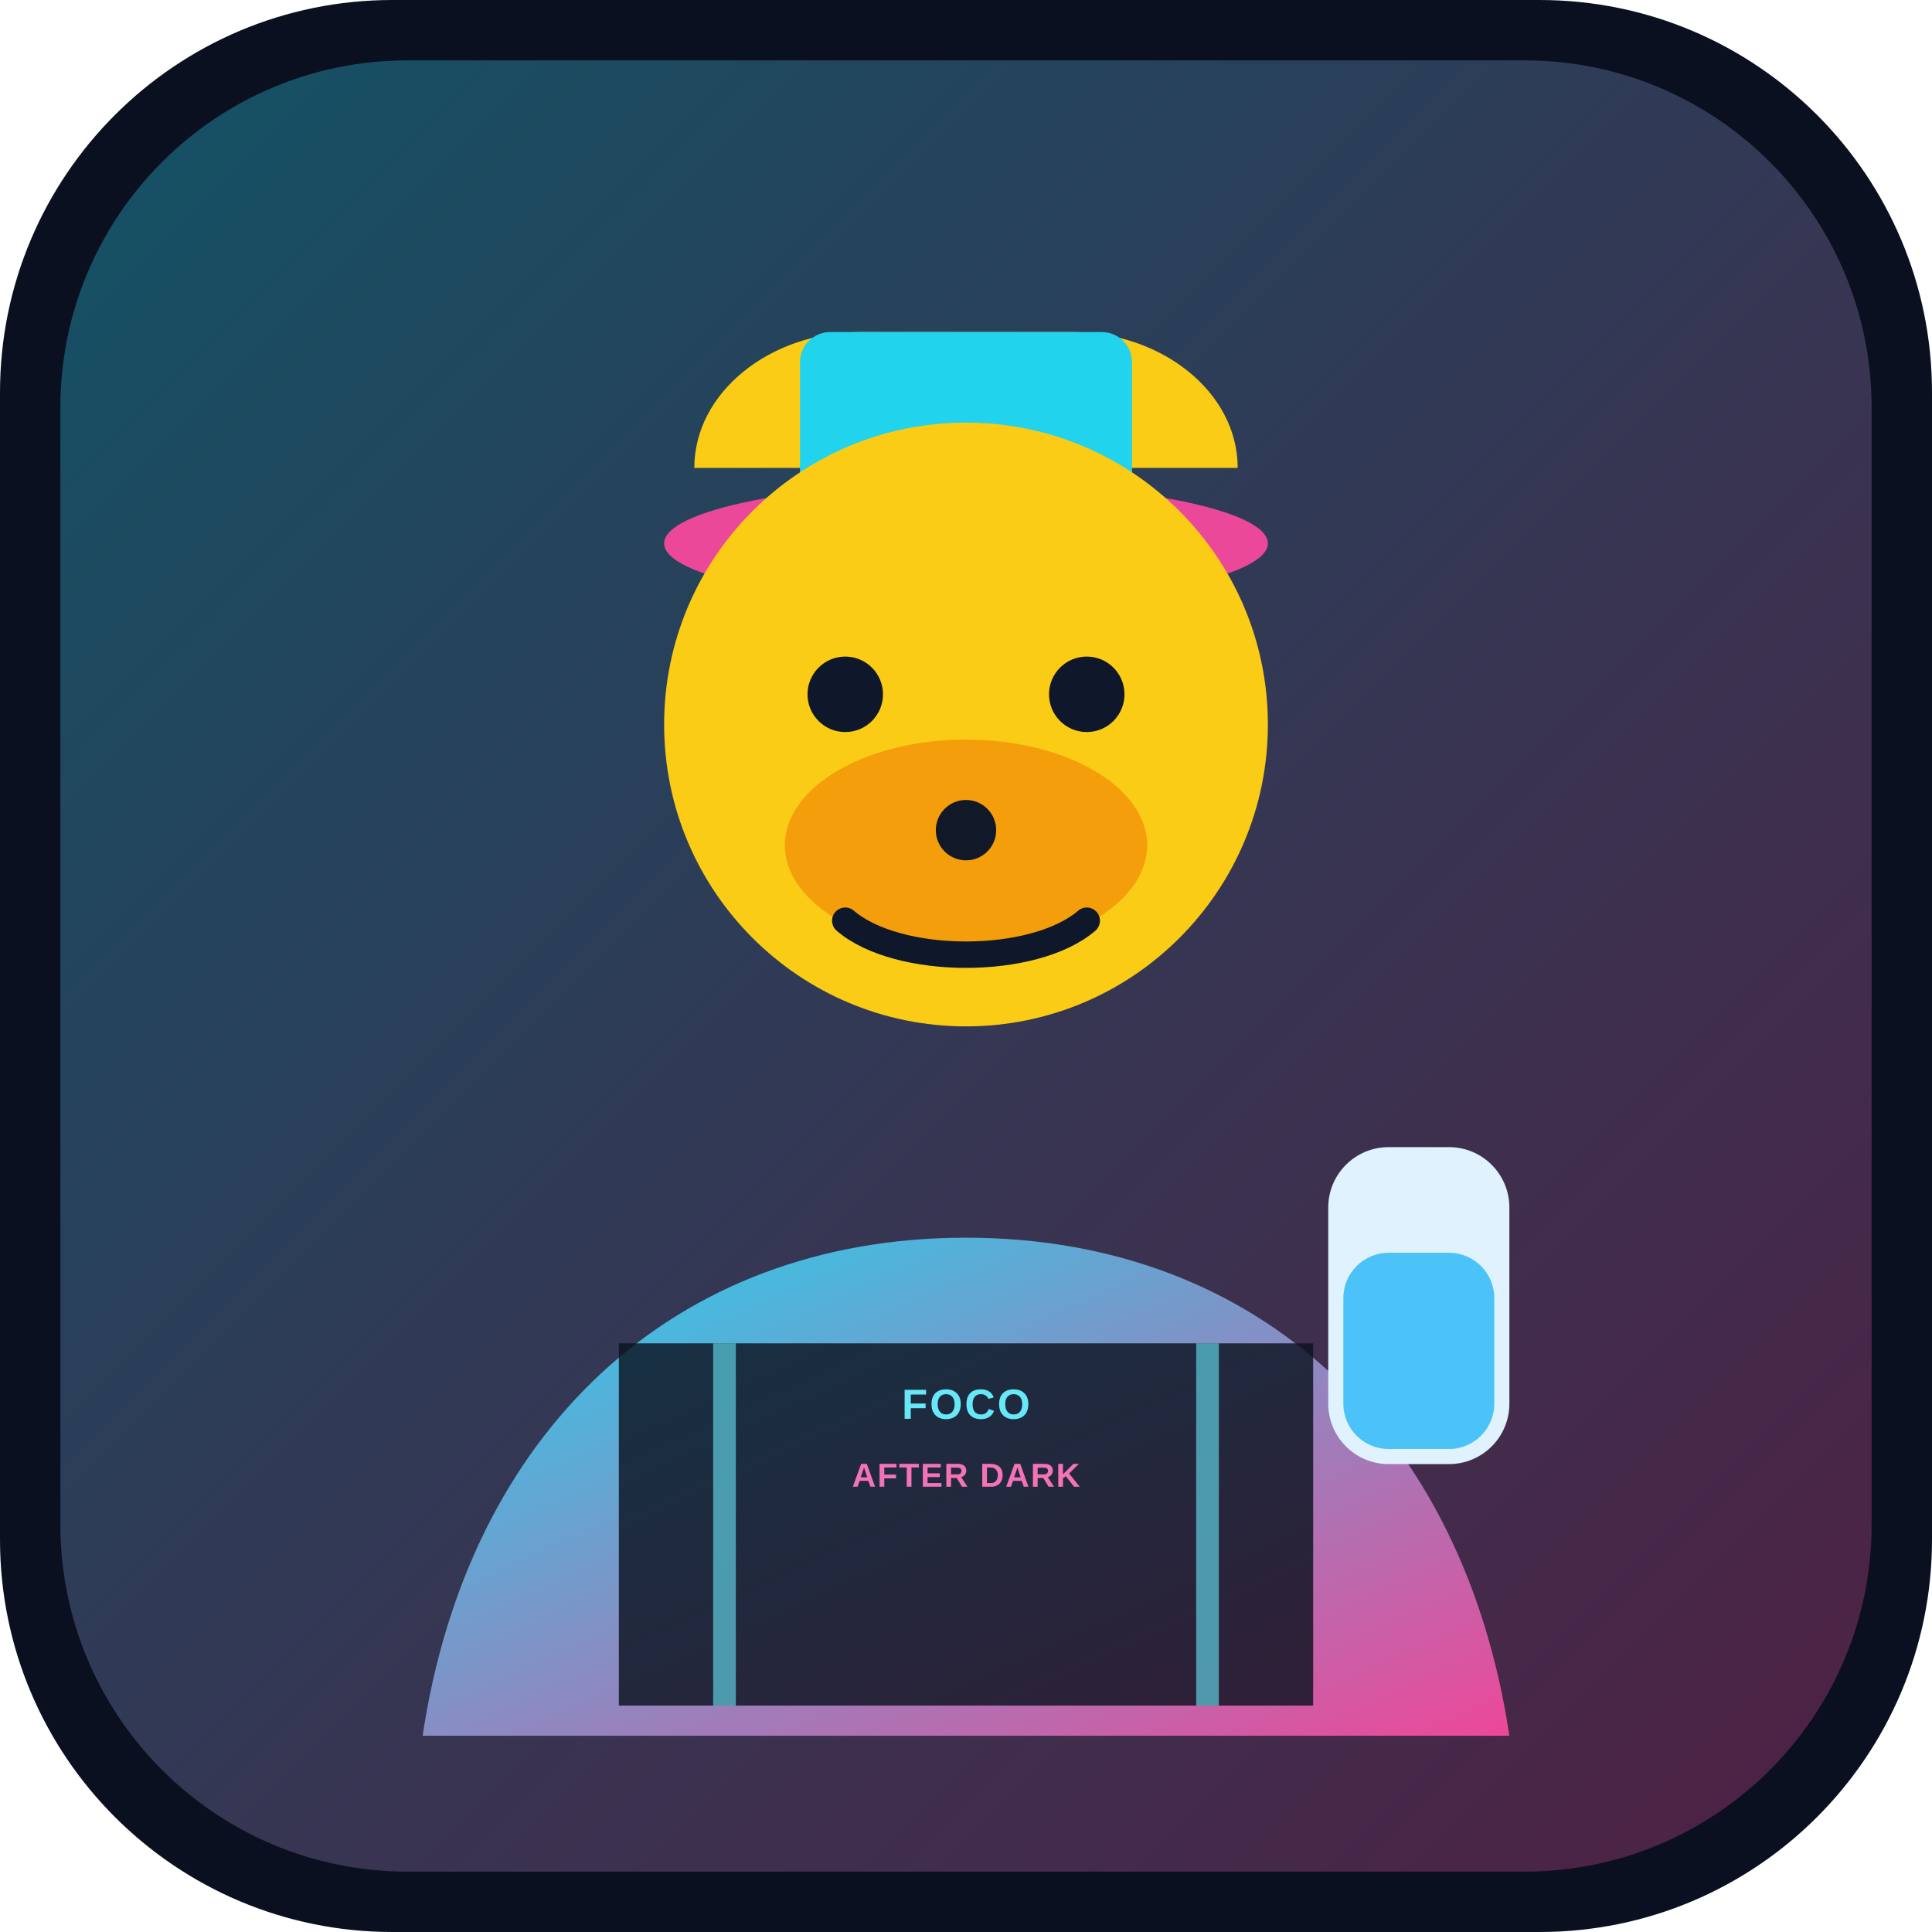
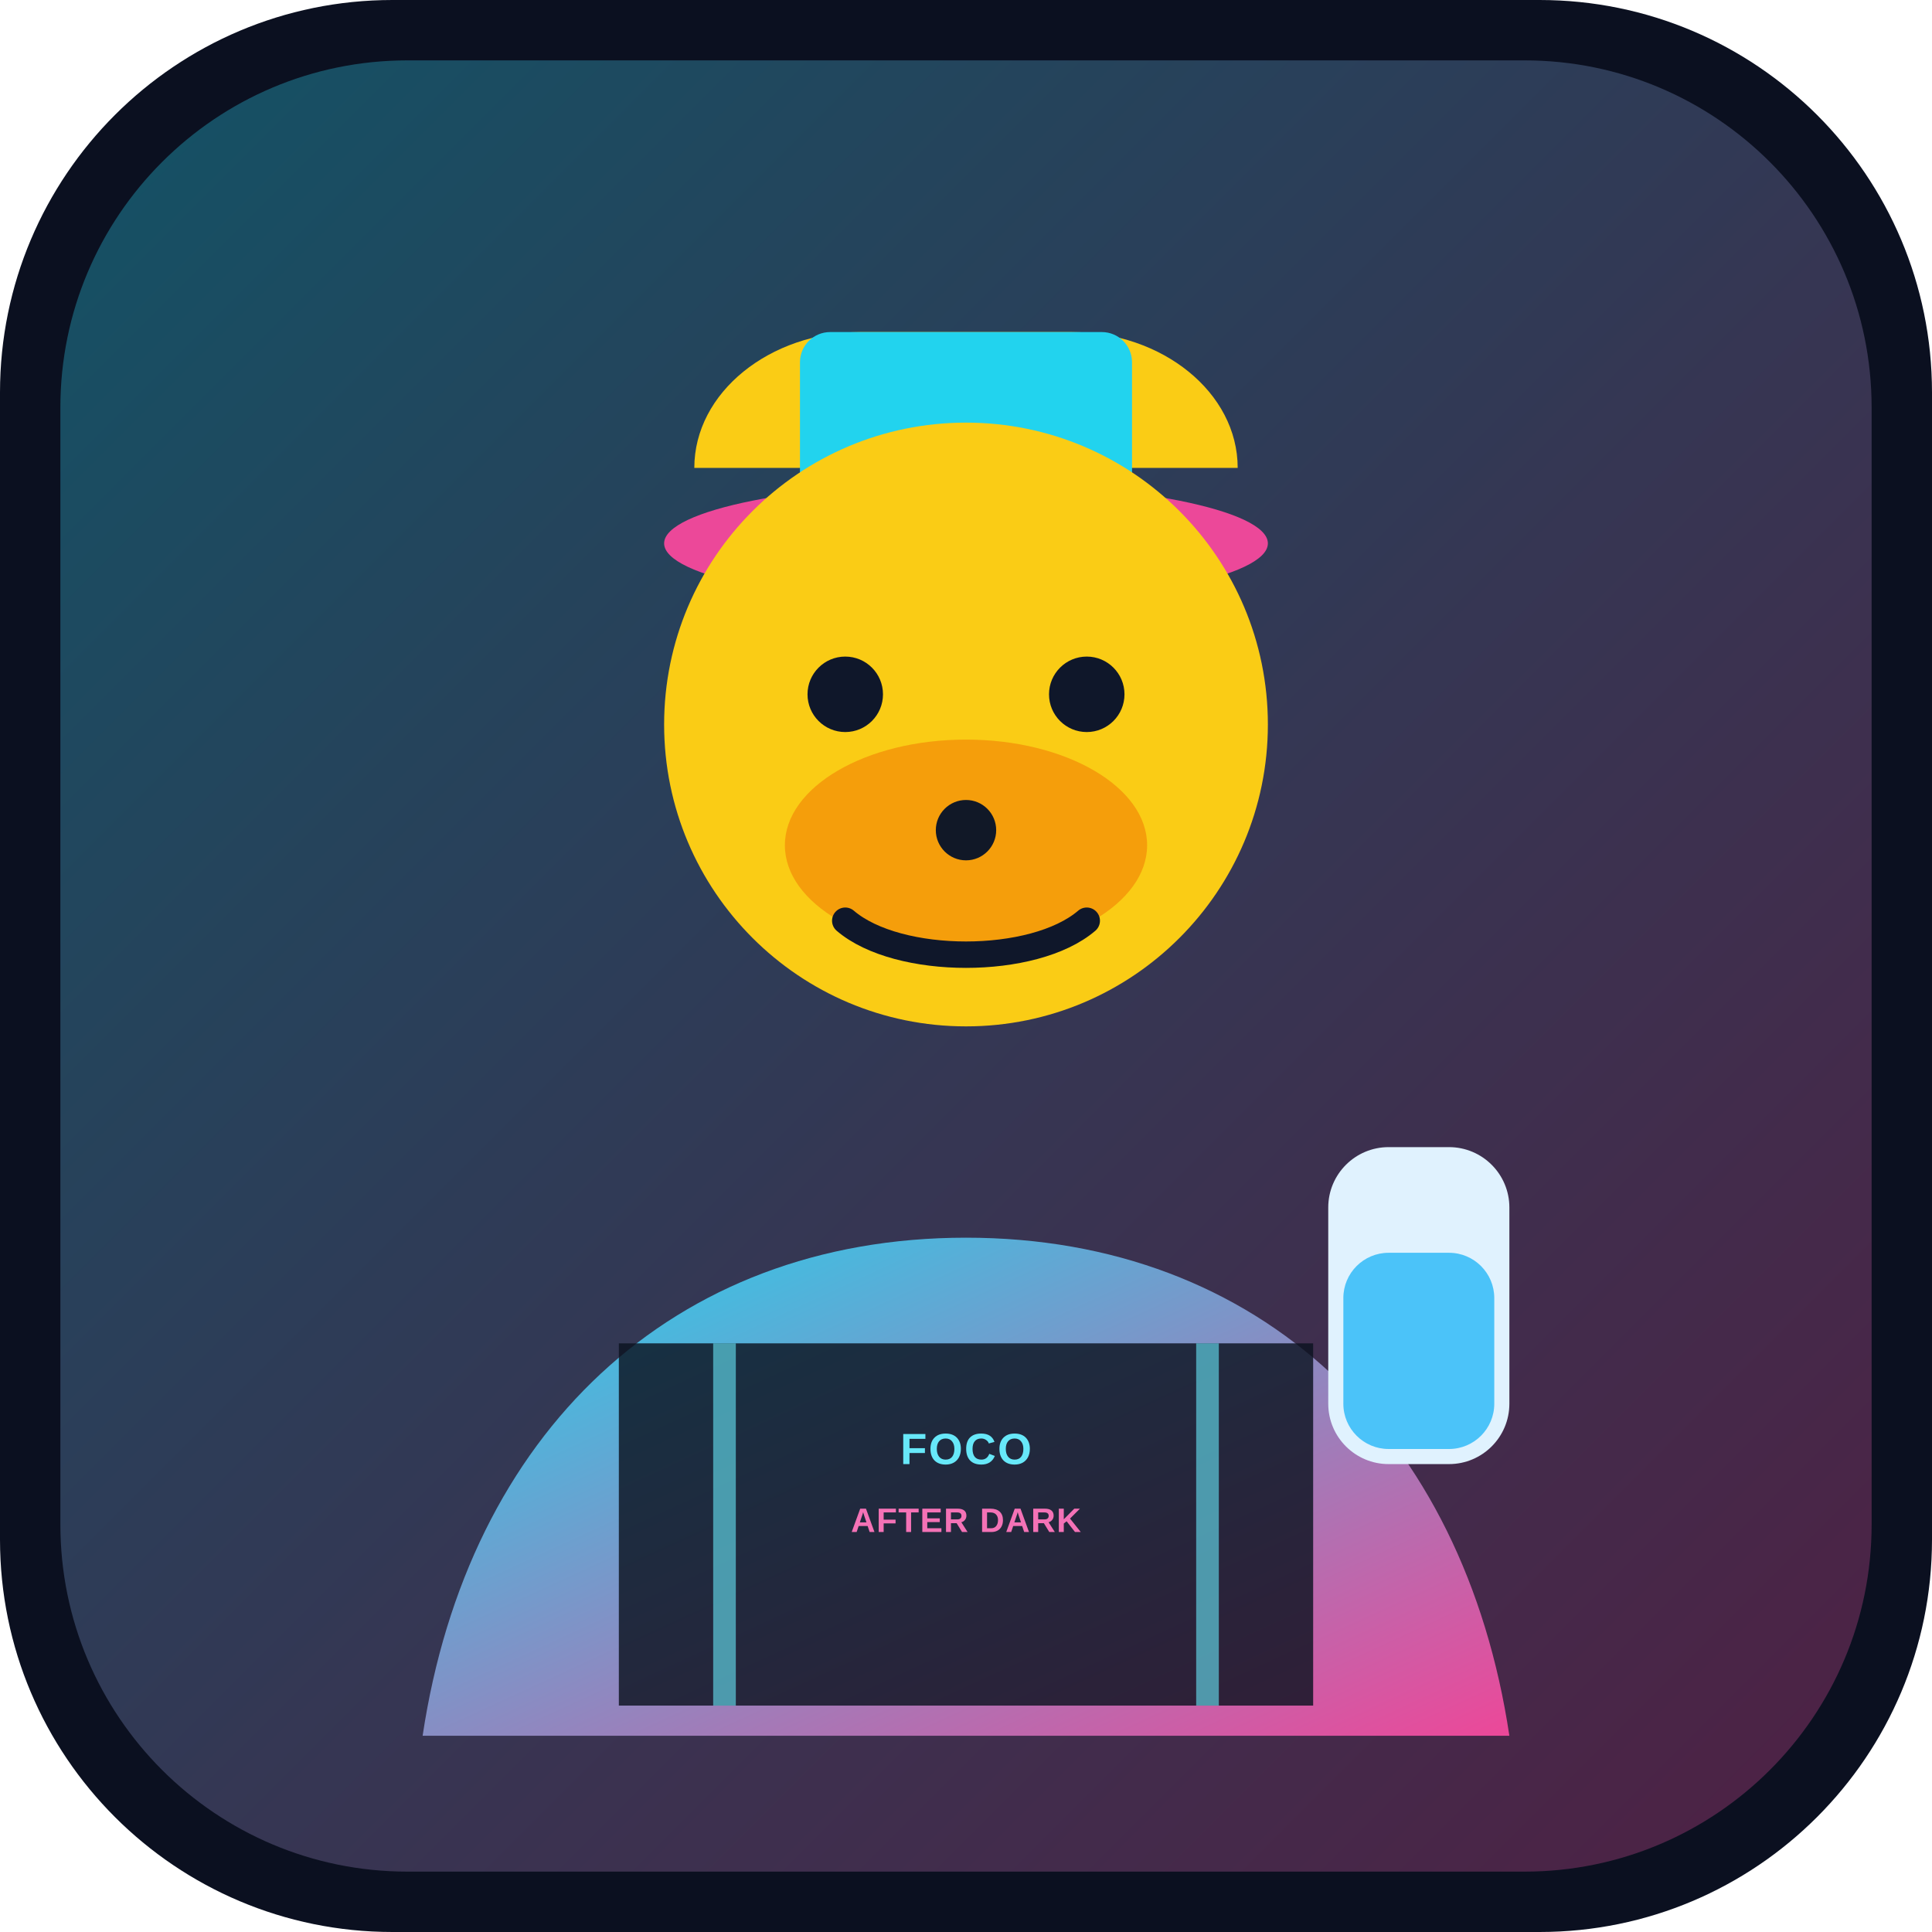
<svg xmlns="http://www.w3.org/2000/svg" viewBox="0 0 256 256" role="img" aria-label="Tequila Toucan">
  <defs>
    <linearGradient id="bg" x1="0" y1="0" x2="1" y2="1">
      <stop offset="0%" stop-color="#22d3ee" stop-opacity="0.34" />
      <stop offset="100%" stop-color="#ec4899" stop-opacity="0.30" />
    </linearGradient>
    <linearGradient id="shirt" x1="0" y1="0" x2="1" y2="1">
      <stop offset="0%" stop-color="#22d3ee" />
      <stop offset="100%" stop-color="#ec4899" />
    </linearGradient>
  </defs>
  <rect width="256" height="256" rx="52" fill="#0b1020" />
  <rect x="8" y="8" width="240" height="240" rx="46" fill="url(#bg)" />
  <path d="M92 62c0-10 10-18 22-18h28c12 0 22 8 22 18" fill="#facc15" />
  <rect x="106" y="44" width="44" height="28" rx="4" fill="#22d3ee" />
  <ellipse cx="128" cy="72" rx="40" ry="8" fill="#ec4899" />
  <circle cx="128" cy="96" r="40" fill="#facc15" />
  <ellipse cx="128" cy="112" rx="24" ry="14" fill="#f59e0b" />
  <circle cx="112" cy="92" r="5" fill="#0f172a" />
  <circle cx="144" cy="92" r="5" fill="#0f172a" />
  <circle cx="128" cy="110" r="4" fill="#111827" />
  <path d="M112 122c7 6 25 6 32 0" fill="none" stroke="#0f172a" stroke-width="3.5" stroke-linecap="round" />
  <path d="M56 230c6-40 33-66 72-66s66 26 72 66" fill="url(#shirt)" />
  <path d="M82 178h92v48H82z" fill="#0b1220" opacity="0.82" />
  <path d="M96 178v48M160 178v48" stroke="#67e8f9" stroke-width="3" opacity="0.6" />
-   <text x="128" y="188" text-anchor="middle" font-family="Arial, sans-serif" font-size="5.6" font-weight="700" fill="#67e8f9" letter-spacing="0.28">FOCO</text>
-   <text x="128" y="197" text-anchor="middle" font-family="Arial, sans-serif" font-size="4.4" font-weight="700" fill="#f472b6" letter-spacing="0.18">AFTER DARK</text>
+   <text x="128" y="194" text-anchor="middle" font-family="Arial, sans-serif" font-size="5.8" font-weight="700" fill="#67e8f9" letter-spacing="0.22">FOCO</text>
+   <text x="128" y="203" text-anchor="middle" font-family="Arial, sans-serif" font-size="4.5" font-weight="700" fill="#f472b6" letter-spacing="0.14">AFTER DARK</text>
  <rect x="176" y="152" width="24" height="42" rx="8" fill="#e0f2fe" />
  <rect x="178" y="166" width="20" height="26" rx="6" fill="#38bdf8" opacity="0.88" />
</svg>
